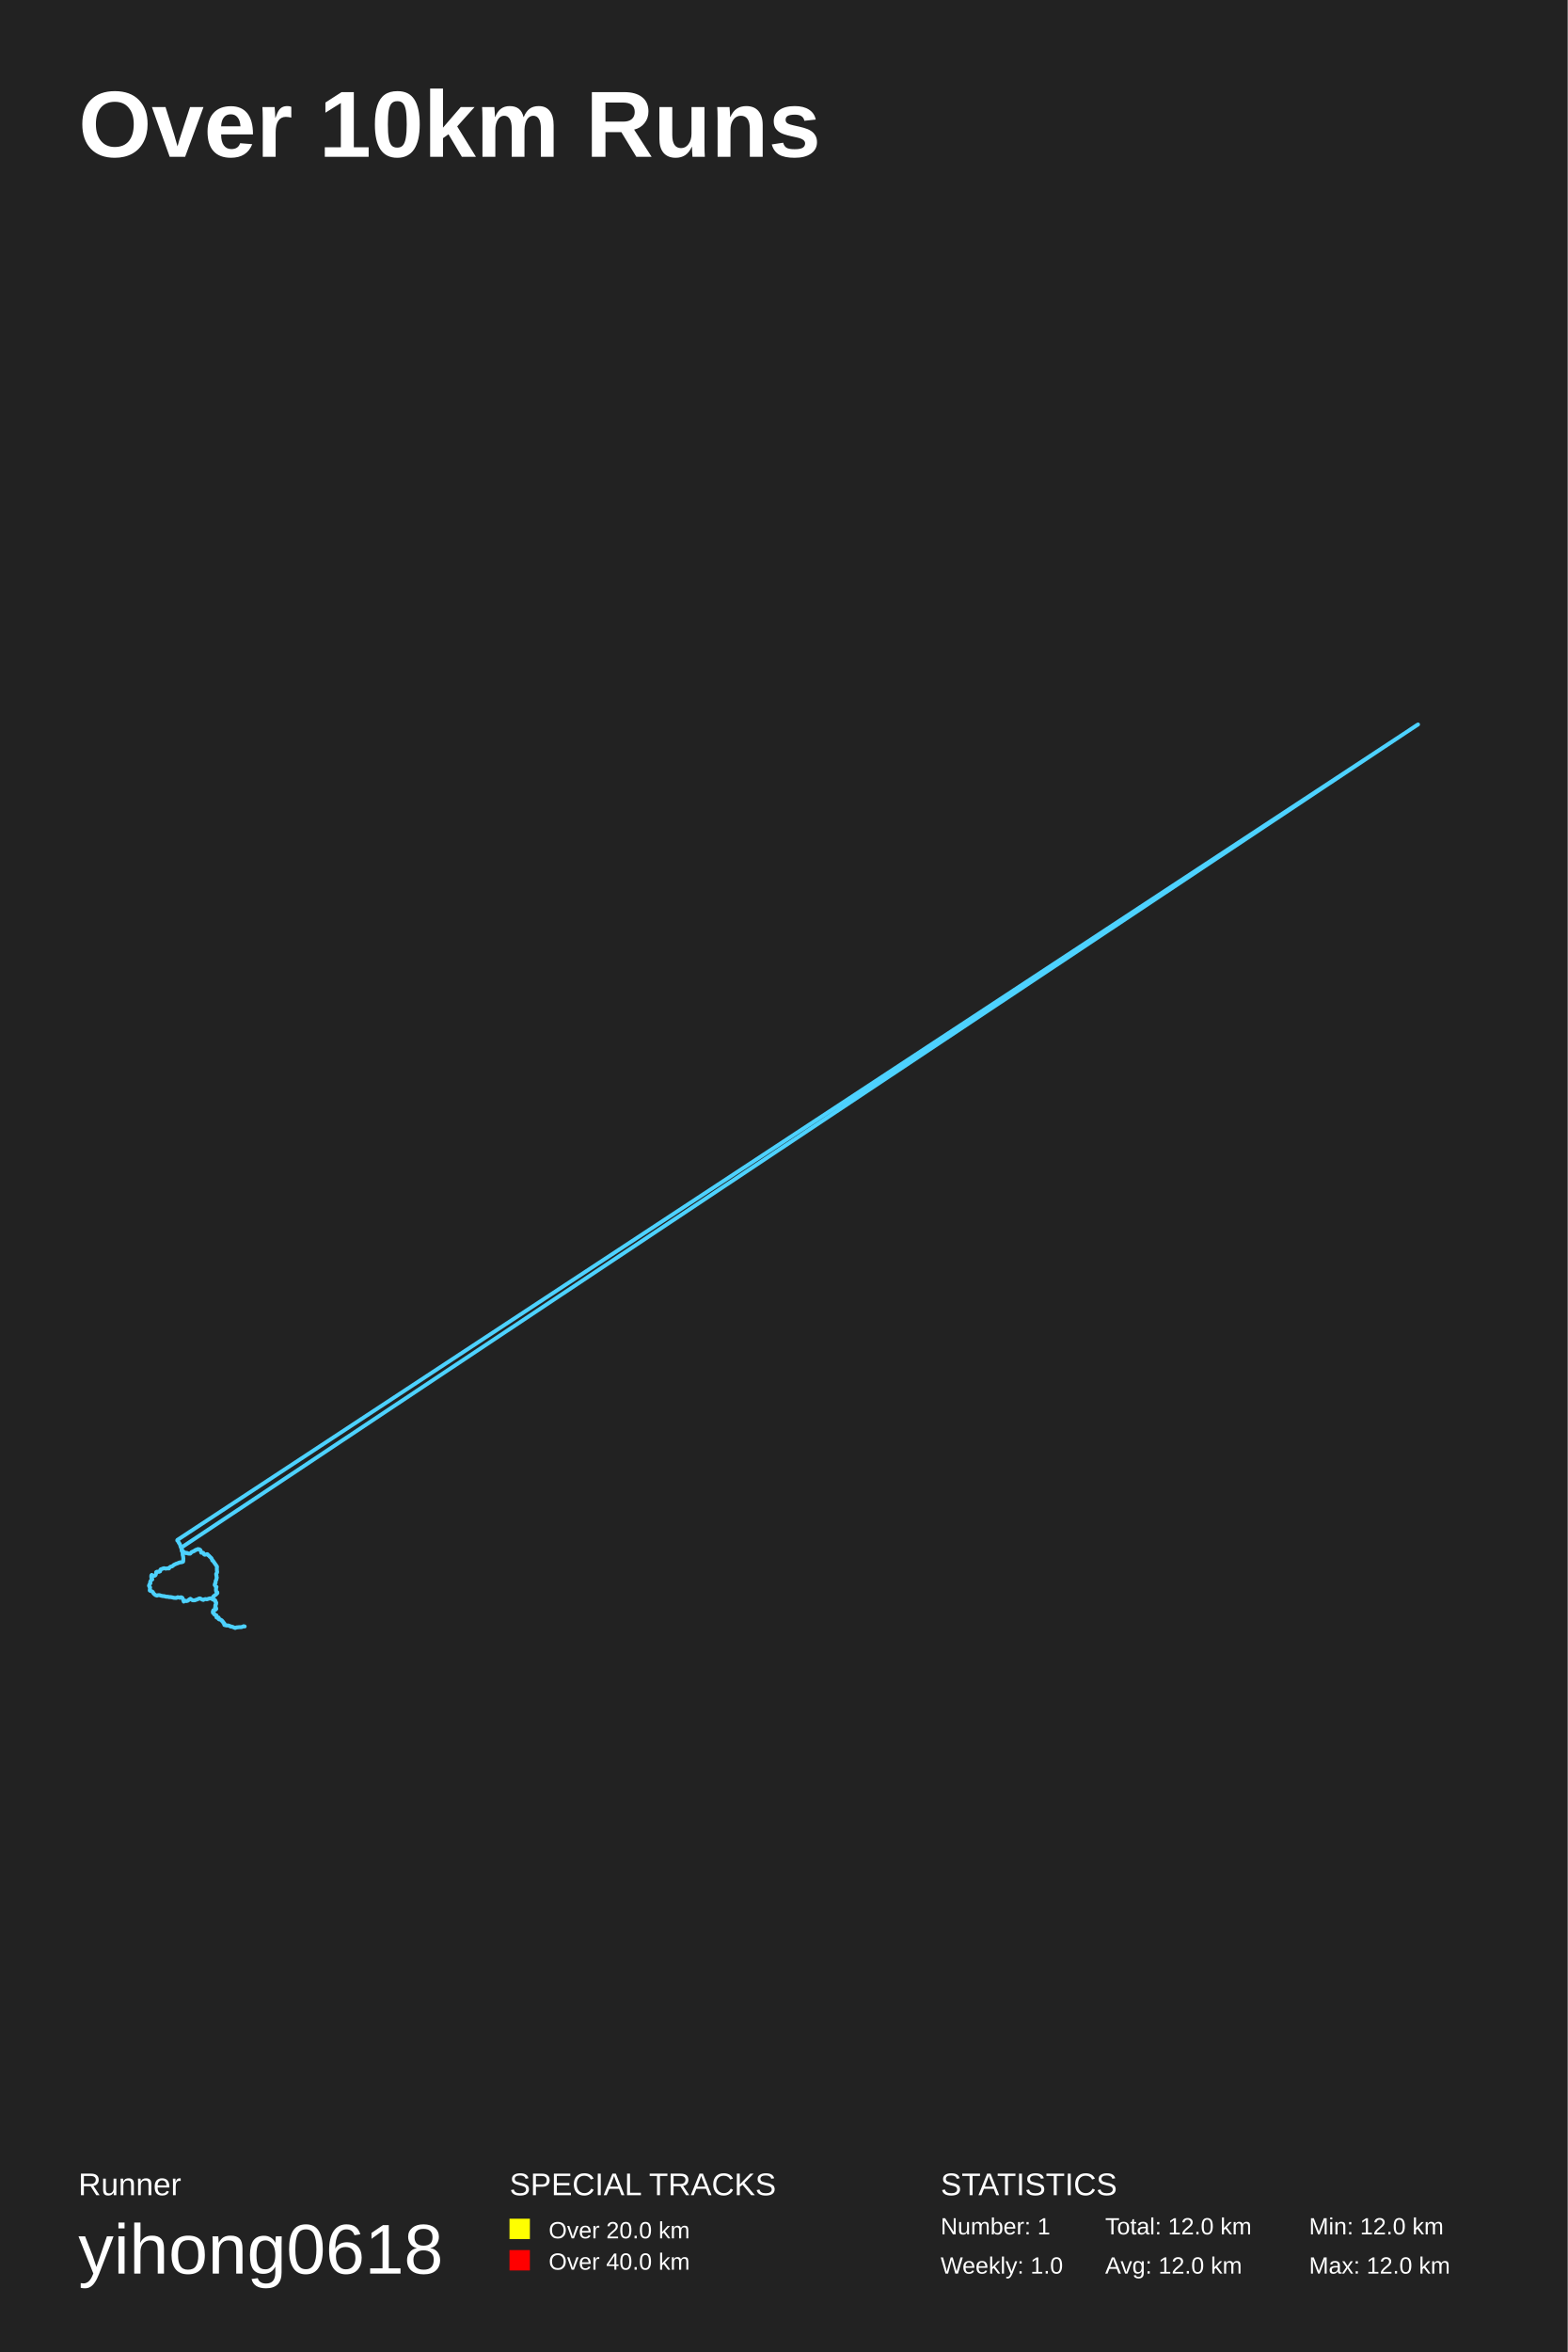
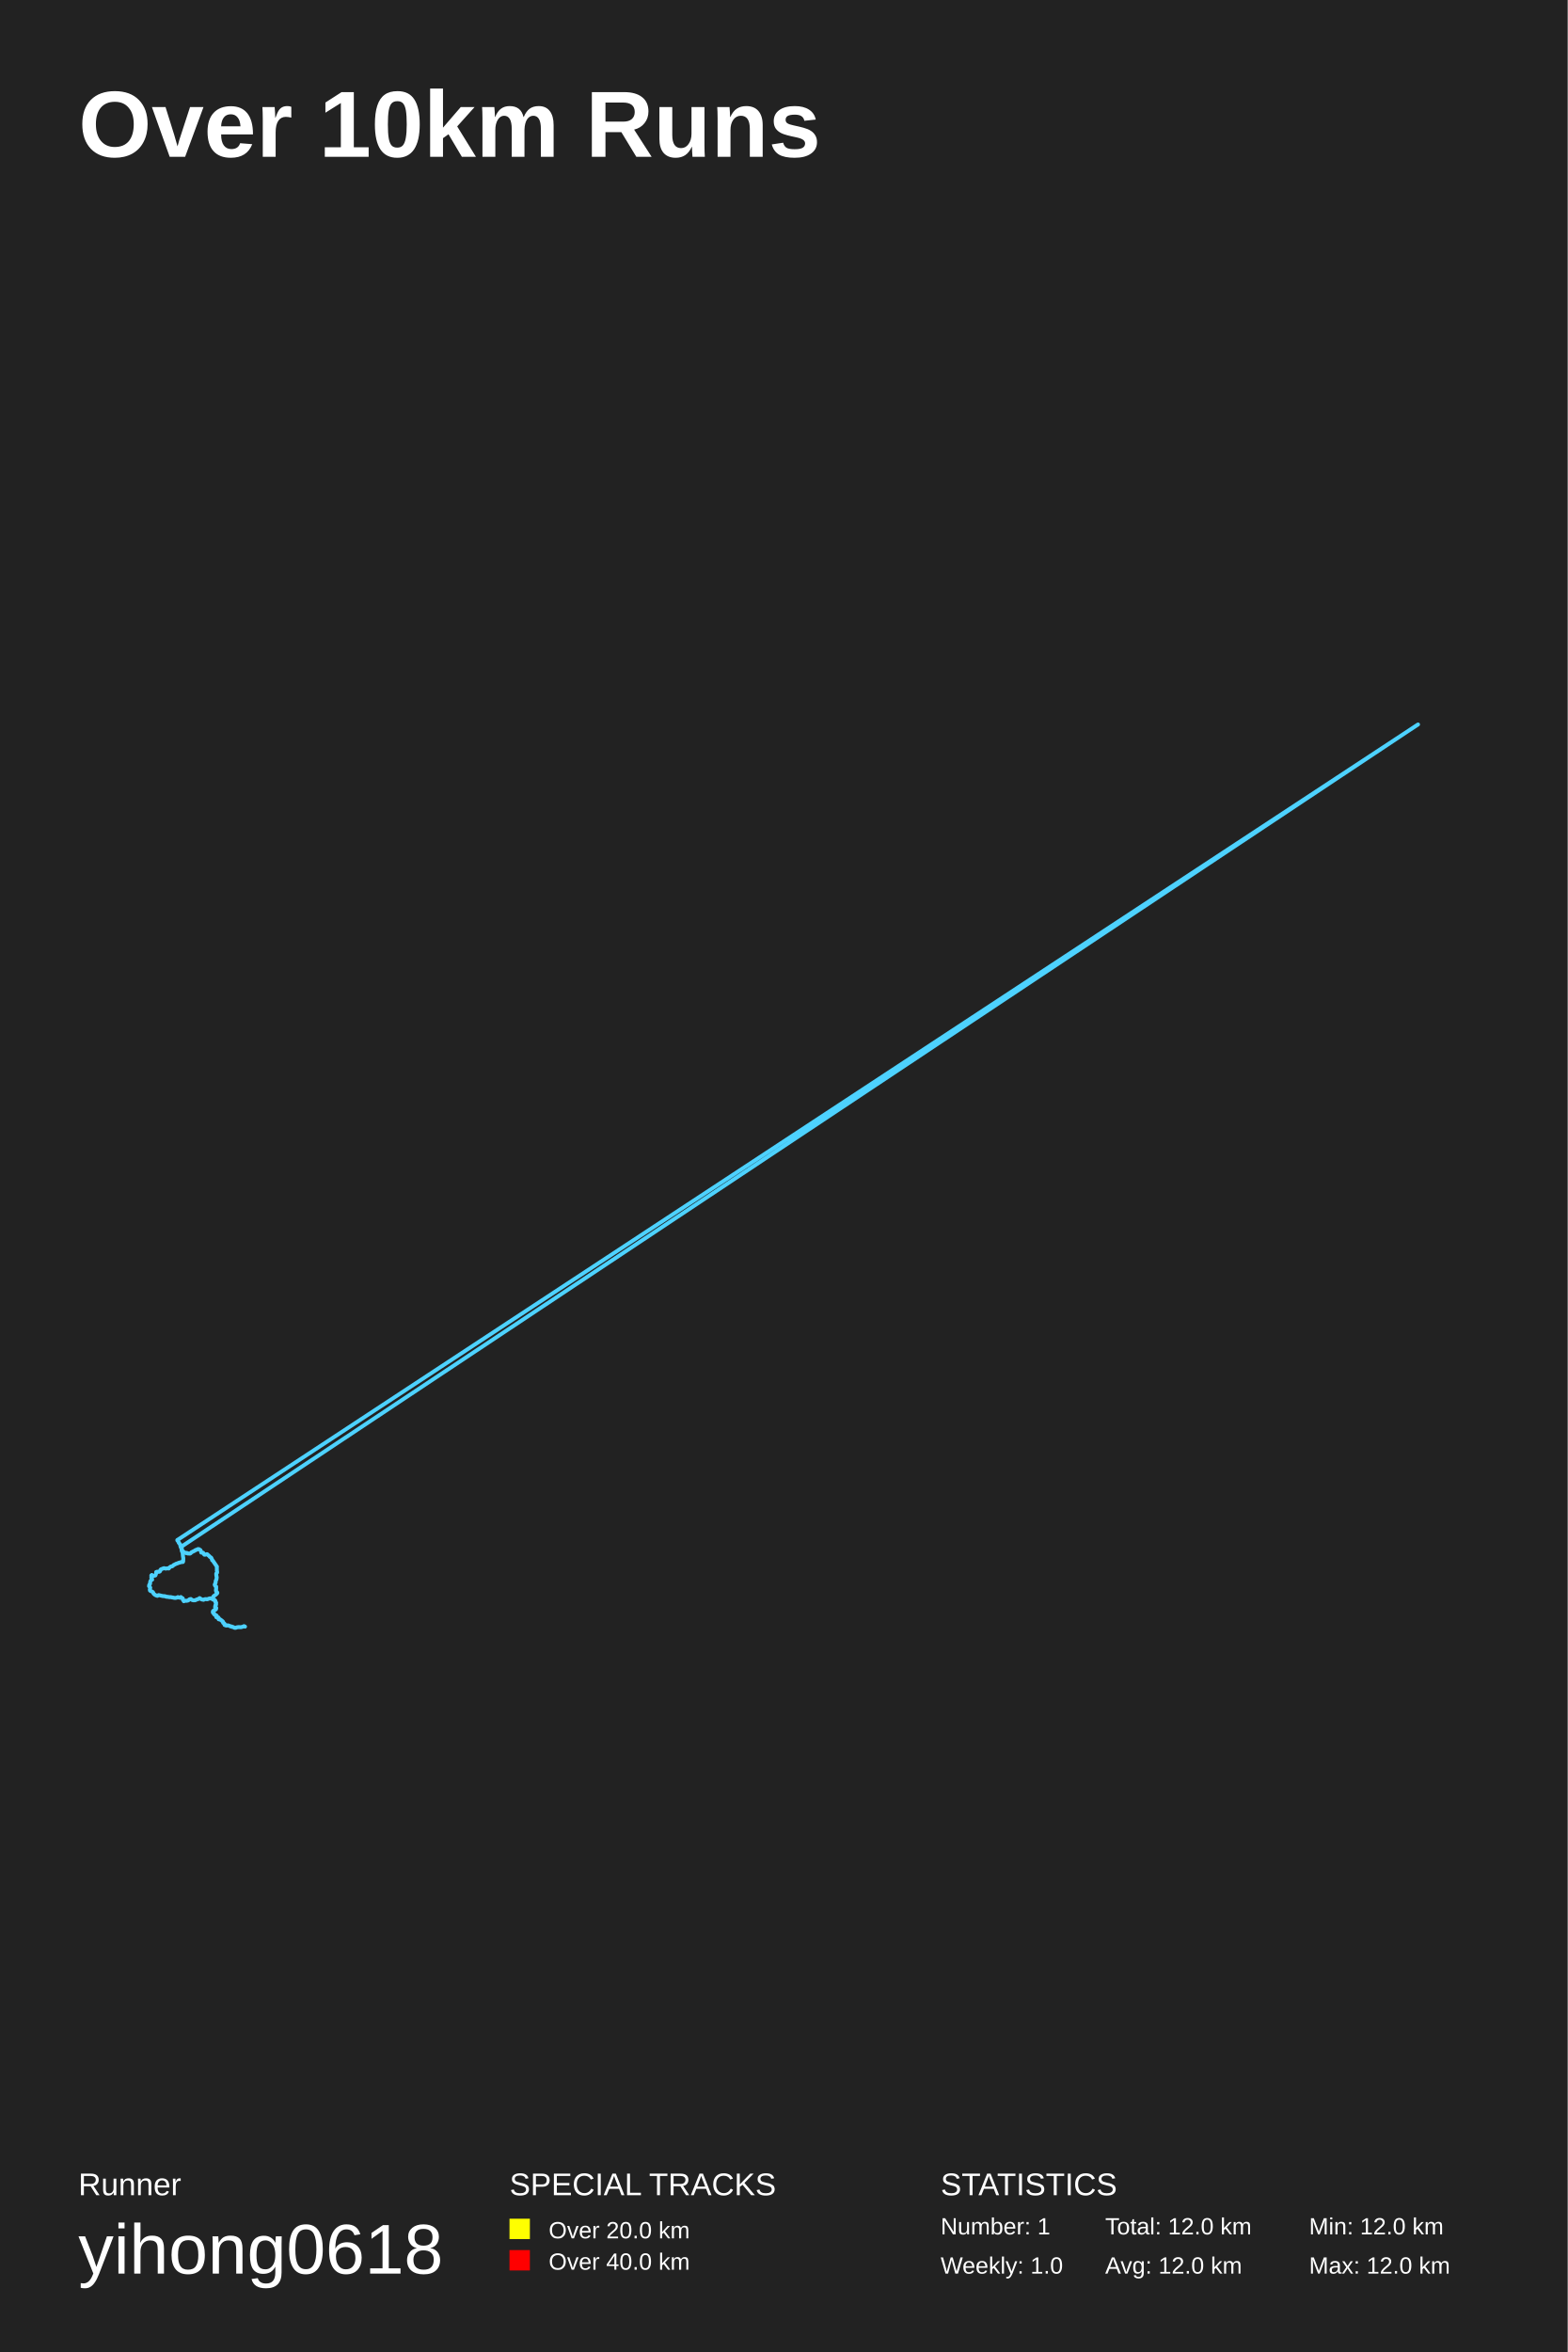
<svg xmlns="http://www.w3.org/2000/svg" baseProfile="full" height="300mm" version="1.1" viewBox="0,0,200,300" width="200mm">
  <defs />
  <rect fill="#222222" height="300" width="200" x="0" y="0" />
  <text fill="#FFFFFF" style="font-size:12px; font-family:Arial; font-weight:bold;" x="10" y="20">Over 10km Runs</text>
  <text fill="#FFFFFF" style="font-size:4px; font-family:Arial" x="10" y="280">Runner</text>
  <text fill="#FFFFFF" style="font-size:9px; font-family:Arial" x="10" y="290">yihong0618</text>
  <text fill="#FFFFFF" style="font-size:4px; font-family:Arial" x="65" y="280">SPECIAL TRACKS</text>
  <rect fill="yellow" height="2.6" width="2.6" x="65" y="283" />
  <text fill="#FFFFFF" style="font-size:3px; font-family:Arial" x="70" y="285.5">Over 20.0 km</text>
  <rect fill="red" height="2.6" width="2.6" x="65" y="287" />
  <text fill="#FFFFFF" style="font-size:3px; font-family:Arial" x="70" y="289.5">Over 40.0 km</text>
  <text fill="#FFFFFF" style="font-size:4px; font-family:Arial" x="120" y="280">STATISTICS</text>
  <text fill="#FFFFFF" style="font-size:3px; font-family:Arial" x="120" y="285">Number: 1</text>
  <text fill="#FFFFFF" style="font-size:3px; font-family:Arial" x="120" y="290">Weekly: 1.0</text>
  <text fill="#FFFFFF" style="font-size:3px; font-family:Arial" x="141" y="285">Total: 12.0 km</text>
  <text fill="#FFFFFF" style="font-size:3px; font-family:Arial" x="141" y="290">Avg: 12.0 km</text>
  <text fill="#FFFFFF" style="font-size:3px; font-family:Arial" x="167" y="285">Min: 12.0 km</text>
  <text fill="#FFFFFF" style="font-size:3px; font-family:Arial" x="167" y="290">Max: 12.0 km</text>
-   <polyline fill="none" opacity="1" points="29.59,207.488 29.428,207.477 29.319,207.398 29.181,207.356 29.034,207.319 28.925,207.341 28.621,207.267 28.64,207.235 28.573,207.077 28.507,207.024 28.431,206.866 28.336,206.787 28.25,206.666 28.188,206.624 28.079,206.582 27.946,206.556 27.846,206.456 27.884,206.356 27.766,206.319 27.623,206.313 27.623,206.14 27.571,206.029 27.457,206.008 27.348,205.929 27.276,205.813 27.167,205.718 27.153,205.565 27.229,205.381 27.395,205.36 27.538,205.26 27.557,205.118 27.443,205.033 27.481,204.891 27.471,204.733 27.542,204.612 27.571,204.47 27.504,204.354 27.485,204.191 27.376,204.085 27.224,204.022 27.229,204.038 27.253,204.038 27.214,204.038 27.224,204.043 27.219,204.043 27.21,204.048 27.214,204.054 27.214,204.048 27.124,203.901 27.148,203.796 27.181,203.685 27.257,203.601 27.338,203.543 27.428,203.464 27.547,203.385 27.656,203.274 27.728,203.195 27.718,203.095 27.599,203.016 27.561,202.895 27.552,202.768 27.566,202.658 27.566,202.542 27.618,202.41 27.49,202.331 27.471,202.268 27.39,202.173 27.428,201.994 27.5,201.905 27.5,201.757 27.528,201.604 27.604,201.483 27.623,201.341 27.661,201.22 27.618,201.109 27.628,200.999 27.595,200.904 27.58,200.756 27.671,200.614 27.704,200.493 27.671,200.361 27.671,200.224 27.661,200.077 27.685,199.855 27.671,199.803 27.167,199.071 27.077,199.039 27.053,198.928 27.024,198.86 27.005,198.823 26.972,198.739 26.906,198.691 26.849,198.633 26.787,198.57 26.73,198.528 26.678,198.449 26.549,198.359 26.483,198.254 26.412,198.233 26.312,198.275 26.217,198.286 26.112,198.307 26.017,198.244 25.979,198.143 25.922,198.064 25.822,198.049 25.718,198.059 25.713,198.012 25.718,198.001 25.708,198.017 25.694,198.043 25.68,198.022 25.685,198.022 25.67,198.043 25.675,198.022 25.694,198.001 25.699,197.991 25.623,197.885 25.609,197.817 25.566,197.722 25.547,197.696 25.485,197.659 25.409,197.611 25.343,197.622 25.29,197.585 25.262,197.585 25.2,197.601 25.129,197.643 25.067,197.685 24.996,197.68 24.948,197.711 24.848,197.759 24.82,197.817 24.758,197.833 24.692,197.875 24.639,197.885 24.535,197.938 24.44,197.975 24.354,198.075 24.269,198.165 24.155,198.165 24.098,198.165 23.989,198.149 23.951,198.138 23.965,198.122 23.965,198.143 23.955,198.138 23.913,198.128 23.837,198.07 23.789,198.085 23.699,198.096 23.637,198.043 23.547,198.075 23.471,197.975 23.409,197.912 23.357,197.88 23.342,197.875 23.304,197.806 23.238,197.759 23.19,197.78 23.209,197.764 23.167,197.733 23.186,197.638 23.195,197.574 23.133,197.511 23.114,197.443 23.086,197.374 23.053,197.311 23.019,197.211 23.005,197.127 22.939,196.953 22.891,196.874 22.829,196.811 22.801,196.742 22.758,196.647 22.682,196.553 22.673,196.489 22.635,196.479 22.62,196.495 22.644,196.495 22.63,196.489 22.639,196.484 22.644,196.484 22.682,196.447 22.692,196.416 22.687,196.447 22.639,196.426 22.625,196.437 22.62,196.447 22.625,196.437 22.625,196.431 22.63,196.426 22.63,196.426 22.639,196.416 180.91,92.407 180.815,92.465 180.815,92.465 180.815,92.465 180.739,92.507 180.629,92.581 23.114,197.411 23.162,197.517 23.186,197.622 23.181,197.727 23.2,197.854 23.271,197.949 23.309,198.064 23.3,198.222 23.314,198.359 23.361,198.533 23.376,198.681 23.395,198.797 23.38,198.97 23.38,199.097 23.357,199.192 23.195,199.26 23.034,199.276 22.901,199.297 22.768,199.355 22.616,199.418 22.482,199.46 22.383,199.508 22.273,199.56 22.169,199.613 22.102,199.671 22.05,199.729 22.05,199.719 22.017,199.745 21.936,199.792 21.851,199.813 21.751,199.84 21.656,199.908 21.613,199.956 21.556,200.056 21.447,200.056 21.361,200.04 21.238,200.066 21.128,200.082 21.029,200.045 20.929,200.024 20.829,200.056 20.772,200.066 20.691,200.124 20.592,200.14 20.501,200.172 20.444,200.261 20.425,200.351 20.43,200.424 20.368,200.445 20.326,200.477 20.259,200.488 20.154,200.482 20.059,200.461 19.941,200.509 19.917,200.535 19.936,200.598 19.926,200.688 19.898,200.735 19.888,200.767 19.874,200.825 19.836,200.92 19.741,200.983 19.651,200.983 19.584,201.02 19.494,201.072 19.428,201.046 19.39,200.999 19.366,200.999 19.328,200.956 19.342,200.935 19.361,200.877 19.38,200.898 19.318,200.93 19.299,201.025 19.304,201.178 19.337,201.33 19.428,201.457 19.318,201.525 19.223,201.636 19.152,201.815 19.19,201.941 19.062,202.11 19.01,202.263 19.076,202.4 19.147,202.479 19.133,202.579 19.119,202.7 19.105,202.869 19.204,202.927 19.352,202.963 19.489,203.053 19.565,203.206 19.694,203.348 19.865,203.469 20.031,203.522 20.173,203.464 20.359,203.469 20.544,203.532 20.734,203.574 20.934,203.59 21.01,203.606 21.157,203.653 21.295,203.664 21.433,203.669 21.575,203.711 21.732,203.706 21.893,203.732 22.026,203.759 22.155,203.796 22.326,203.811 22.525,203.811 22.658,203.727 22.772,203.743 22.924,203.796 23.048,203.732 23.133,203.738 23.262,203.806 23.347,204.001 23.395,204.133 23.442,204.286 23.561,204.154 23.77,204.222 23.965,204.17 24.122,204.027 24.288,203.927 24.435,204.033 24.587,204.122 24.839,204.122 24.953,204.075 25.1,204.027 25.267,203.959 25.423,203.88 25.528,203.885 25.68,203.964 25.813,204.033 25.946,204.07 26.051,204.001 26.212,203.959 26.397,203.996 26.526,203.948 26.673,203.901 26.768,203.875 26.925,203.885 27.067,203.964 27.186,203.996 27.319,204.022 27.447,204.127 27.481,204.286 27.585,204.417 27.566,204.596 27.504,204.744 27.485,204.923 27.547,205.065 27.59,205.213 27.476,205.334 27.324,205.376 27.229,205.534 27.219,205.692 27.333,205.834 27.443,205.987 27.614,206.04 27.642,206.187 27.718,206.298 27.884,206.319 27.946,206.482 28.103,206.572 28.283,206.672 28.398,206.793 28.488,206.93 28.607,207.056 28.692,207.219 28.858,207.325 29.029,207.319 29.215,207.356 29.371,207.435 29.552,207.477 29.699,207.52 29.861,207.593 30.008,207.651 30.179,207.578 30.322,207.567 30.507,207.546 30.683,207.546 30.825,207.53 30.954,207.483 31.087,207.425 31.215,207.456" stroke="#4DD2FF" stroke-dasharray="none" stroke-linecap="round" stroke-linejoin="round" stroke-width="0.5" />
+   <polyline fill="none" opacity="1" points="29.566,207.462 29.409,207.451 29.276,207.388 29.148,207.33 29.001,207.319 28.877,207.351 28.649,207.267 28.626,207.167 28.559,207.061 28.469,207.003 28.421,206.824 28.312,206.751 28.241,206.661 28.146,206.624 28.055,206.561 27.899,206.545 27.842,206.424 27.865,206.308 27.732,206.329 27.595,206.277 27.623,206.092 27.533,206.034 27.414,205.997 27.319,205.892 27.243,205.787 27.153,205.671 27.162,205.523 27.3,205.381 27.438,205.355 27.566,205.207 27.533,205.086 27.443,204.986 27.462,204.849 27.504,204.702 27.538,204.565 27.576,204.428 27.476,204.322 27.457,204.17 27.362,204.054 27.219,204.038 27.224,204.033 27.243,204.038 27.214,204.043 27.229,204.048 27.219,204.043 27.21,204.048 27.214,204.043 27.186,204.033 27.134,203.864 27.153,203.759 27.205,203.659 27.272,203.585 27.343,203.527 27.462,203.448 27.571,203.358 27.685,203.253 27.728,203.164 27.685,203.063 27.58,202.995 27.542,202.842 27.566,202.737 27.576,202.637 27.58,202.495 27.58,202.373 27.481,202.321 27.447,202.263 27.39,202.136 27.457,201.968 27.514,201.862 27.509,201.715 27.552,201.567 27.618,201.452 27.628,201.309 27.656,201.188 27.618,201.078 27.609,200.967 27.59,200.872 27.59,200.709 27.694,200.588 27.694,200.456 27.661,200.324 27.671,200.182 27.661,200.019 27.675,199.829 27.656,199.803 27.143,199.05 27.062,199.013 27.043,198.913 27.02,198.834 26.996,198.802 26.967,198.718 26.906,198.649 26.82,198.612 26.758,198.565 26.711,198.496 26.644,198.433 26.526,198.333 26.45,198.249 26.393,198.233 26.283,198.27 26.188,198.301 26.07,198.301 26.003,198.217 25.96,198.122 25.908,198.054 25.794,198.049 25.704,198.043 25.708,198.006 25.746,198.012 25.732,197.996 25.694,198.017 25.666,198.022 25.694,198.017 25.689,198.028 25.68,198.017 25.699,198.006 25.67,197.954 25.628,197.848 25.604,197.78 25.566,197.711 25.528,197.696 25.457,197.648 25.395,197.601 25.314,197.606 25.271,197.59 25.267,197.58 25.176,197.627 25.105,197.654 25.058,197.69 24.982,197.69 24.929,197.727 24.848,197.785 24.782,197.833 24.739,197.838 24.668,197.88 24.606,197.906 24.511,197.959 24.411,198.006 24.331,198.112 24.231,198.165 24.155,198.154 24.06,198.154 23.97,198.149 23.965,198.128 23.965,198.122 23.984,198.133 23.946,198.154 23.889,198.107 23.822,198.07 23.761,198.107 23.684,198.059 23.604,198.054 23.523,198.043 23.442,197.943 23.385,197.912 23.357,197.88 23.333,197.875 23.276,197.79 23.209,197.764 23.195,197.769 23.19,197.754 23.167,197.706 23.195,197.617 23.205,197.543 23.133,197.49 23.105,197.427 23.067,197.364 23.043,197.285 23.01,197.169 22.996,197 22.92,196.932 22.882,196.842 22.81,196.795 22.806,196.711 22.734,196.616 22.677,196.537 22.658,196.479 22.63,196.484 22.639,196.495 22.644,196.5 22.635,196.489 22.644,196.495 22.649,196.489 22.687,196.421 22.692,196.41 22.639,196.421 22.63,196.431 22.62,196.431 22.62,196.442 22.63,196.437 22.63,196.431 22.63,196.421 22.63,196.431 22.644,196.421 180.91,92.407 180.815,92.465 180.815,92.465 180.815,92.465 180.724,92.523 23.057,197.337 23.129,197.438 23.195,197.538 23.167,197.664 23.19,197.769 23.209,197.885 23.281,197.98 23.309,198.122 23.314,198.238 23.333,198.423 23.352,198.586 23.38,198.707 23.385,198.855 23.366,199.023 23.38,199.118 23.333,199.234 23.133,199.239 23,199.287 22.858,199.318 22.72,199.376 22.578,199.429 22.444,199.471 22.359,199.524 22.24,199.582 22.126,199.634 22.079,199.703 22.05,199.724 22.05,199.724 21.998,199.766 21.917,199.798 21.813,199.803 21.727,199.861 21.637,199.913 21.599,199.977 21.532,200.061 21.423,200.05 21.328,200.04 21.209,200.071 21.1,200.077 21.005,200.029 20.9,200.024 20.81,200.066 20.753,200.077 20.663,200.129 20.563,200.15 20.487,200.203 20.44,200.293 20.44,200.377 20.397,200.435 20.354,200.461 20.321,200.477 20.231,200.493 20.131,200.472 20.031,200.477 19.922,200.514 19.926,200.556 19.931,200.63 19.926,200.693 19.893,200.74 19.888,200.793 19.865,200.851 19.822,200.951 19.713,200.967 19.622,200.999 19.546,201.02 19.461,201.072 19.428,201.025 19.371,200.999 19.361,200.993 19.318,200.951 19.356,200.935 19.371,200.888 19.333,200.92 19.304,200.946 19.318,201.051 19.299,201.23 19.375,201.367 19.413,201.488 19.28,201.536 19.185,201.689 19.147,201.868 19.147,202.005 19.038,202.157 19.014,202.321 19.1,202.405 19.166,202.51 19.147,202.605 19.114,202.747 19.133,202.874 19.242,202.953 19.385,202.995 19.523,203.095 19.58,203.248 19.717,203.385 19.898,203.49 20.083,203.553 20.235,203.453 20.421,203.495 20.582,203.538 20.782,203.58 20.972,203.59 21.071,203.601 21.195,203.664 21.333,203.669 21.466,203.69 21.632,203.717 21.789,203.711 21.922,203.748 22.064,203.769 22.226,203.806 22.383,203.817 22.563,203.78 22.696,203.711 22.81,203.764 22.972,203.796 23.072,203.701 23.148,203.78 23.314,203.875 23.323,204.043 23.404,204.154 23.452,204.238 23.632,204.17 23.813,204.185 24.012,204.138 24.169,203.991 24.345,203.954 24.478,204.064 24.658,204.122 24.872,204.122 24.991,204.07 25.148,204.001 25.314,203.954 25.466,203.838 25.575,203.912 25.723,204.006 25.851,204.033 25.974,204.054 26.098,203.985 26.26,203.964 26.435,203.996 26.568,203.938 26.692,203.896 26.806,203.869 26.963,203.912 27.129,203.969 27.195,203.985 27.357,204.048 27.471,204.175 27.509,204.338 27.566,204.48 27.566,204.649 27.509,204.812 27.466,204.976 27.59,205.102 27.557,205.255 27.428,205.36 27.281,205.418 27.219,205.56 27.257,205.729 27.343,205.882 27.5,205.992 27.642,206.076 27.628,206.234 27.78,206.298 27.894,206.361 27.994,206.508 28.16,206.603 28.302,206.714 28.436,206.824 28.497,206.977 28.635,207.098 28.725,207.256 28.911,207.319 29.086,207.314 29.248,207.367 29.433,207.446 29.581,207.504 29.766,207.535 29.904,207.625 30.06,207.635 30.208,207.572 30.383,207.541 30.559,207.541 30.725,207.551 30.859,207.52 31.006,207.477 31.129,207.414 31.258,207.477" stroke="#4DD2FF" stroke-dasharray="none" stroke-linecap="round" stroke-linejoin="round" stroke-width="0.5" />
</svg>
